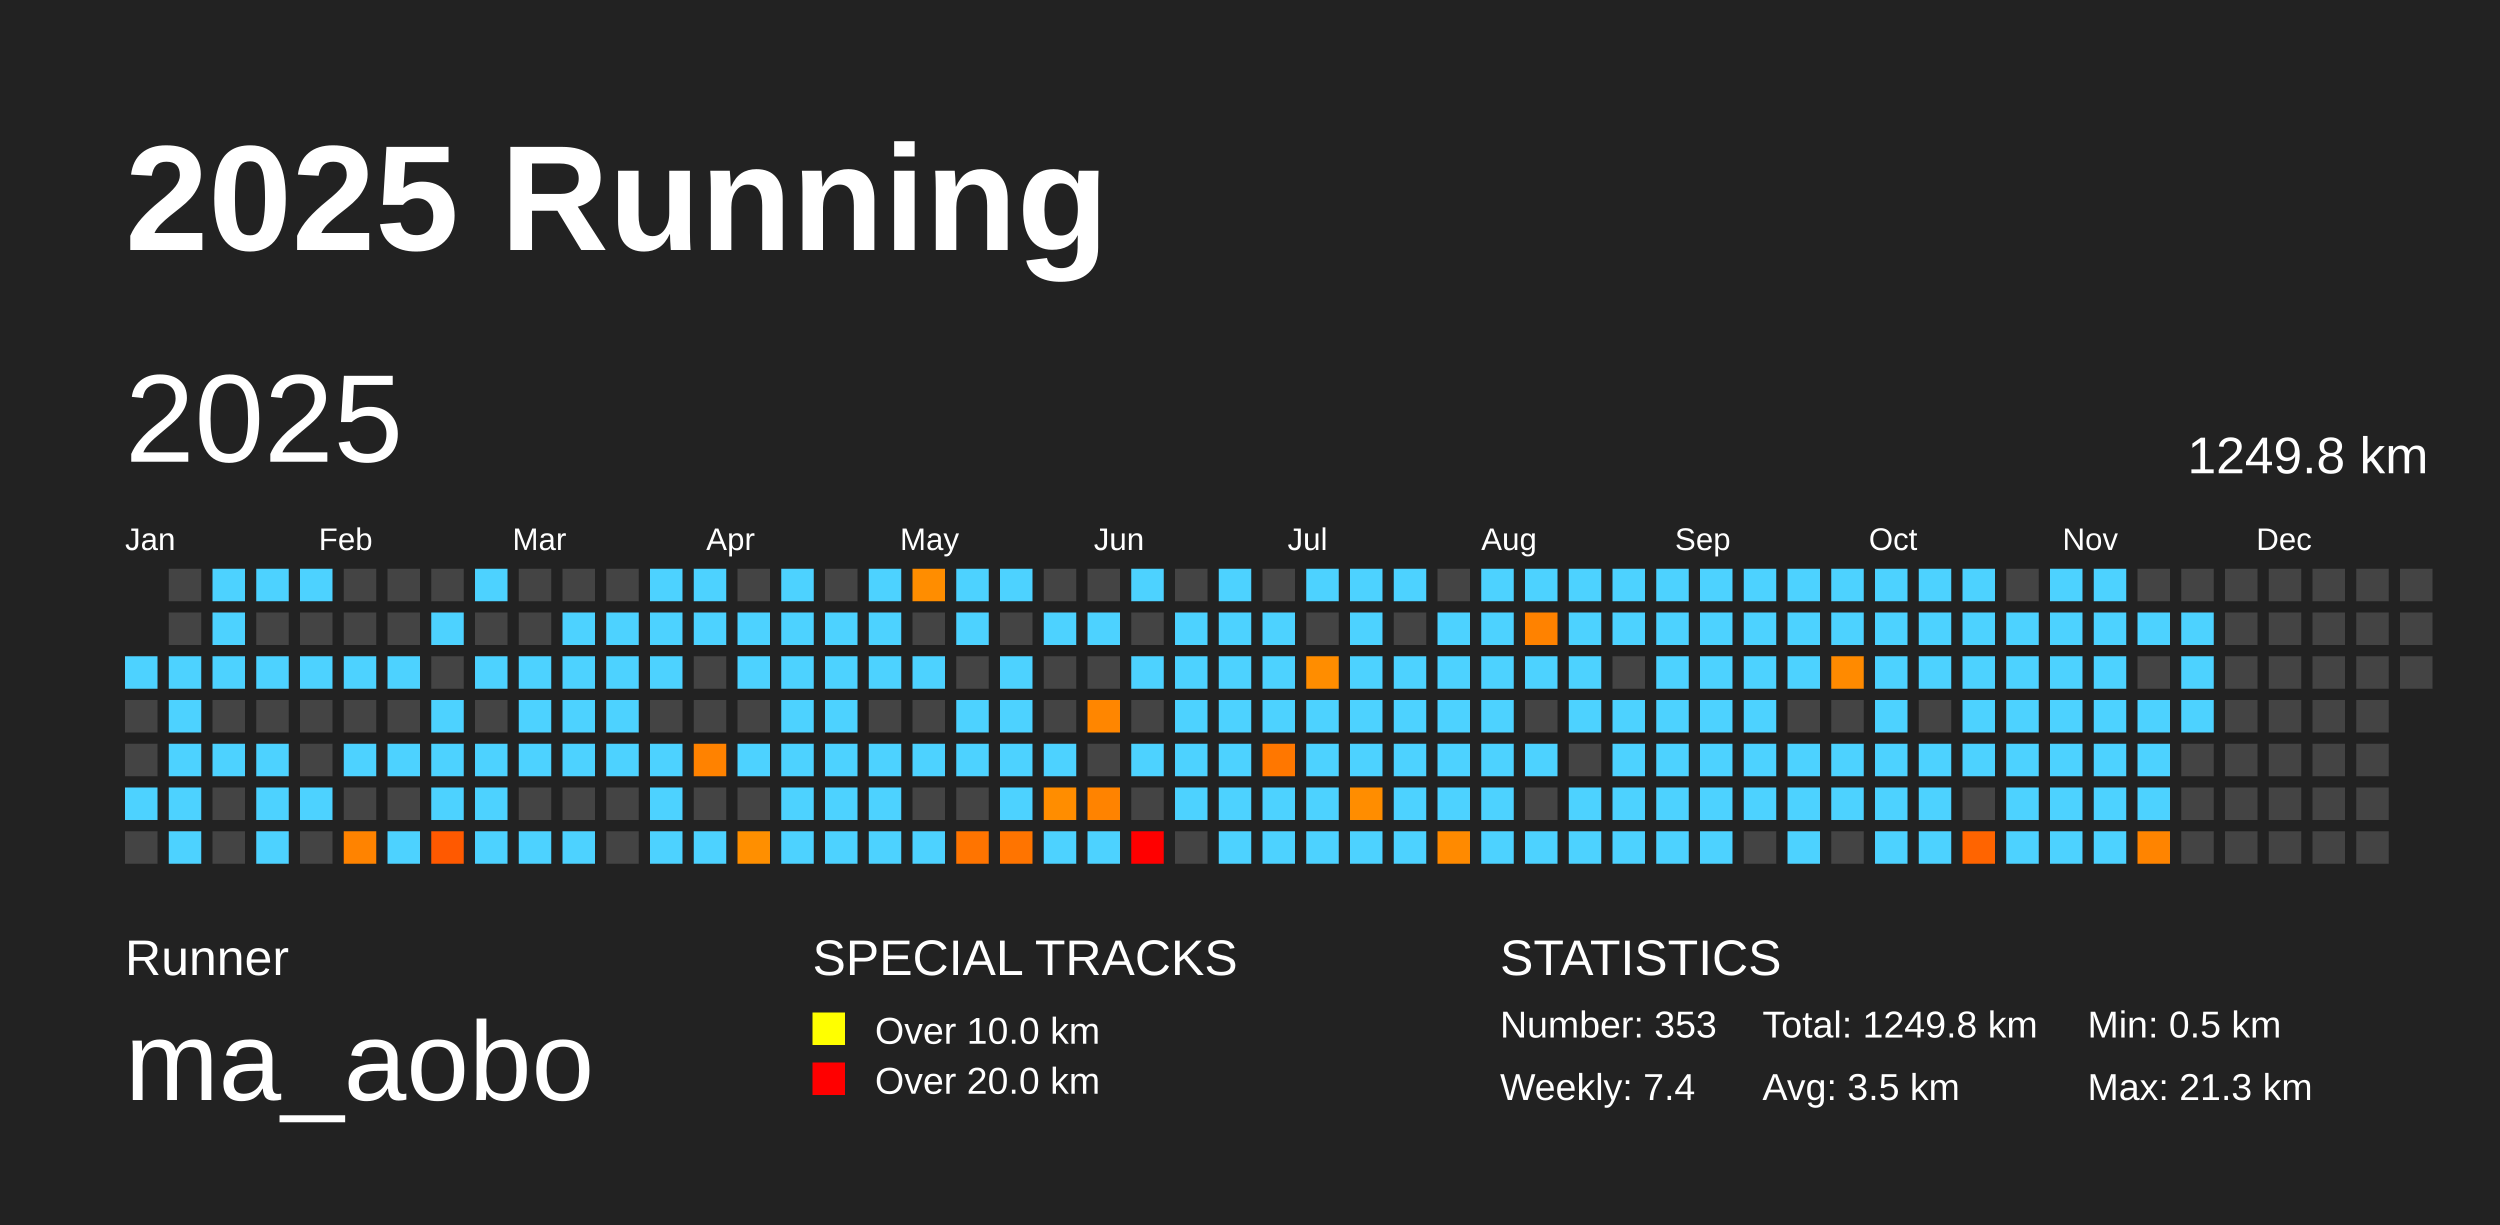
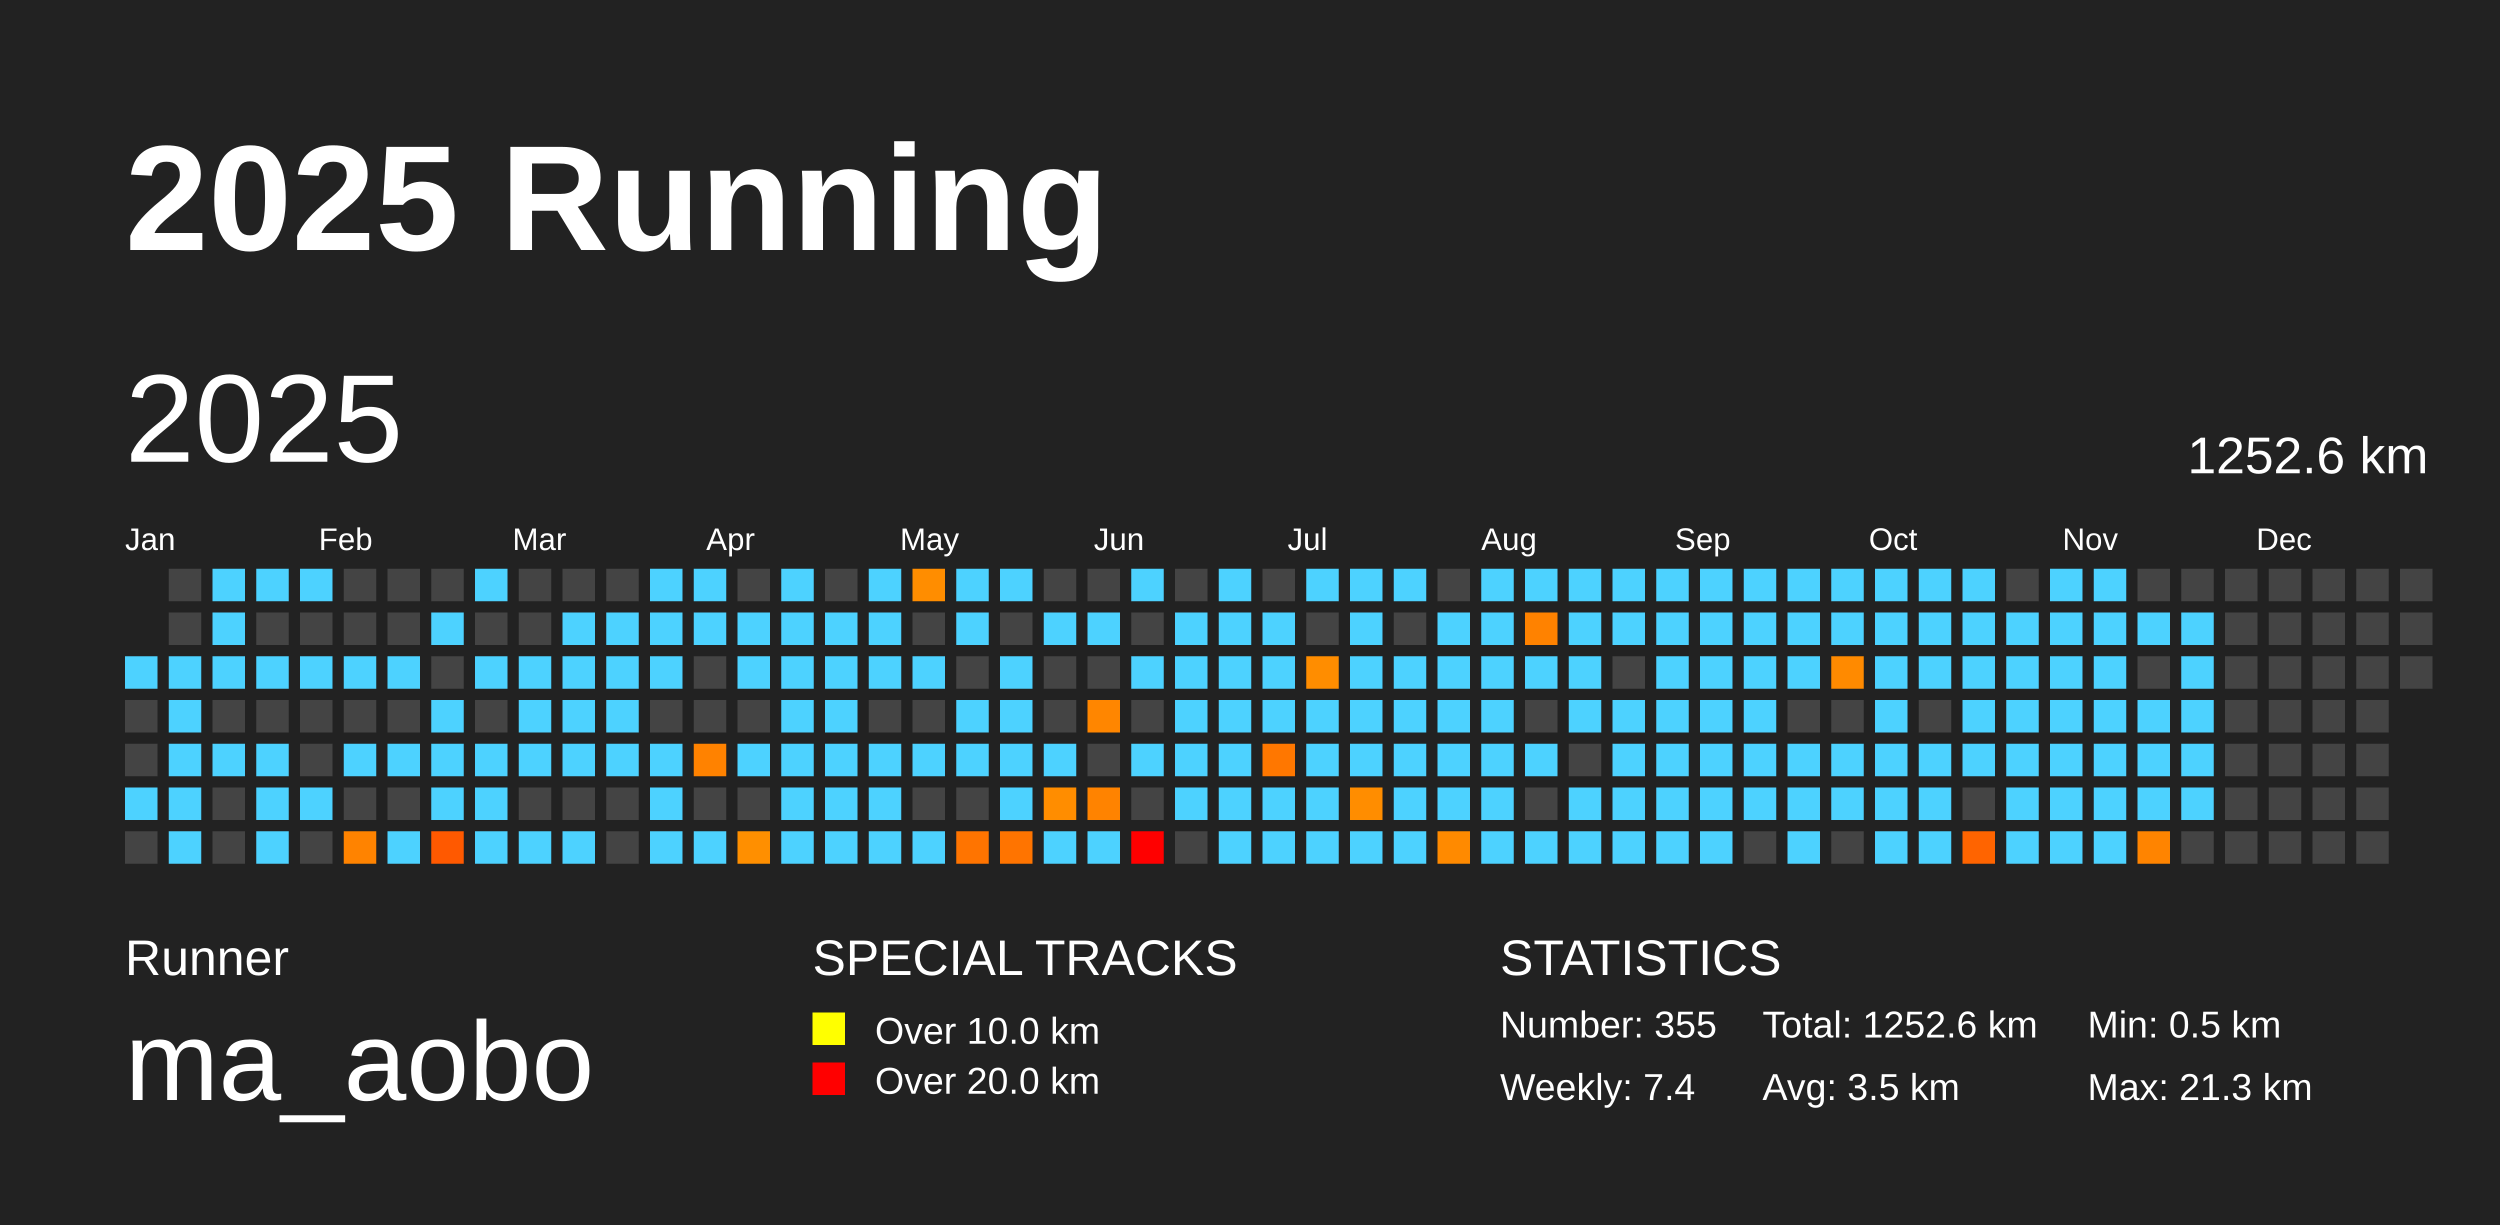
<svg xmlns="http://www.w3.org/2000/svg" baseProfile="full" height="98mm" version="1.1" viewBox="0,0,200,98" width="200mm">
  <defs />
  <rect fill="#222222" height="98" width="200" x="0" y="0" />
  <text fill="#FFFFFF" style="font-size:12px; font-family:Arial; font-weight:bold;" x="10" y="20">2025 Running</text>
  <text fill="#FFFFFF" style="font-size:4px; font-family:Arial" x="10" y="78">Runner</text>
  <text fill="#FFFFFF" style="font-size:9px; font-family:Arial" x="10" y="88">ma_aobo</text>
  <text fill="#FFFFFF" style="font-size:4px; font-family:Arial" x="65" y="78">SPECIAL TRACKS</text>
  <rect fill="yellow" height="2.6" width="2.6" x="65" y="81" />
  <text fill="#FFFFFF" style="font-size:3px; font-family:Arial" x="70" y="83.5">Over 10.0 km</text>
  <rect fill="red" height="2.6" width="2.6" x="65" y="85" />
  <text fill="#FFFFFF" style="font-size:3px; font-family:Arial" x="70" y="87.5">Over 20.0 km</text>
  <text fill="#FFFFFF" style="font-size:4px; font-family:Arial" x="120" y="78">STATISTICS</text>
-   <text fill="#FFFFFF" style="font-size:3px; font-family:Arial" x="120" y="83">Number: 353</text>
+   <text fill="#FFFFFF" style="font-size:3px; font-family:Arial" x="120" y="83">Number: 355</text>
  <text fill="#FFFFFF" style="font-size:3px; font-family:Arial" x="120" y="88">Weekly: 7.4</text>
-   <text fill="#FFFFFF" style="font-size:3px; font-family:Arial" x="141" y="83">Total: 1249.8 km</text>
+   <text fill="#FFFFFF" style="font-size:3px; font-family:Arial" x="141" y="83">Total: 1252.6 km</text>
  <text fill="#FFFFFF" style="font-size:3px; font-family:Arial" x="141" y="88">Avg: 3.5 km</text>
  <text fill="#FFFFFF" style="font-size:3px; font-family:Arial" x="167" y="83">Min: 0.5 km</text>
  <text fill="#FFFFFF" style="font-size:3px; font-family:Arial" x="167" y="88">Max: 21.3 km</text>
  <text dominant-baseline="hanging" fill="#FFFFFF" style="font-size:10.0px; font-family:Arial;" x="10" y="30">2025</text>
-   <text dominant-baseline="hanging" fill="#FFFFFF" style="font-size:4.125px; font-family:Arial;" x="175" y="35">1249.8 km</text>
+   <text dominant-baseline="hanging" fill="#FFFFFF" style="font-size:4.125px; font-family:Arial;" x="175" y="35">1252.6 km</text>
  <text fill="#FFFFFF" style="font-size:2.5px; font-family:Arial" x="10.0" y="44">Jan</text>
  <text fill="#FFFFFF" style="font-size:2.5px; font-family:Arial" x="25.5" y="44">Feb</text>
  <text fill="#FFFFFF" style="font-size:2.5px; font-family:Arial" x="41.0" y="44">Mar</text>
  <text fill="#FFFFFF" style="font-size:2.5px; font-family:Arial" x="56.5" y="44">Apr</text>
  <text fill="#FFFFFF" style="font-size:2.5px; font-family:Arial" x="72.0" y="44">May</text>
  <text fill="#FFFFFF" style="font-size:2.5px; font-family:Arial" x="87.5" y="44">Jun</text>
  <text fill="#FFFFFF" style="font-size:2.5px; font-family:Arial" x="103.0" y="44">Jul</text>
  <text fill="#FFFFFF" style="font-size:2.5px; font-family:Arial" x="118.5" y="44">Aug</text>
  <text fill="#FFFFFF" style="font-size:2.5px; font-family:Arial" x="134.0" y="44">Sep</text>
  <text fill="#FFFFFF" style="font-size:2.5px; font-family:Arial" x="149.5" y="44">Oct</text>
  <text fill="#FFFFFF" style="font-size:2.5px; font-family:Arial" x="165.0" y="44">Nov</text>
  <text fill="#FFFFFF" style="font-size:2.5px; font-family:Arial" x="180.5" y="44">Dec</text>
  <rect fill="#4dd2ff" height="2.6" width="2.6" x="10.0" y="52.5" />
  <rect fill="#444444" height="2.6" width="2.6" x="10.0" y="56.0" />
  <rect fill="#444444" height="2.6" width="2.6" x="10.0" y="59.5" />
  <rect fill="#4dd2ff" height="2.6" width="2.6" x="10.0" y="63.0" />
  <rect fill="#444444" height="2.6" width="2.6" x="10.0" y="66.5" />
  <rect fill="#444444" height="2.6" width="2.6" x="13.5" y="45.5" />
  <rect fill="#444444" height="2.6" width="2.6" x="13.5" y="49.0" />
  <rect fill="#4dd2ff" height="2.6" width="2.6" x="13.5" y="52.5" />
  <rect fill="#4dd2ff" height="2.6" width="2.6" x="13.5" y="56.0" />
  <rect fill="#4dd2ff" height="2.6" width="2.6" x="13.5" y="59.5" />
  <rect fill="#4dd2ff" height="2.6" width="2.6" x="13.5" y="63.0" />
  <rect fill="#4dd2ff" height="2.6" width="2.6" x="13.5" y="66.5" />
  <rect fill="#4dd2ff" height="2.6" width="2.6" x="17.0" y="45.5" />
  <rect fill="#4dd2ff" height="2.6" width="2.6" x="17.0" y="49.0" />
  <rect fill="#4dd2ff" height="2.6" width="2.6" x="17.0" y="52.5" />
  <rect fill="#444444" height="2.6" width="2.6" x="17.0" y="56.0" />
  <rect fill="#4dd2ff" height="2.6" width="2.6" x="17.0" y="59.5" />
  <rect fill="#444444" height="2.6" width="2.6" x="17.0" y="63.0" />
  <rect fill="#444444" height="2.6" width="2.6" x="17.0" y="66.5" />
  <rect fill="#4dd2ff" height="2.6" width="2.6" x="20.5" y="45.5" />
  <rect fill="#444444" height="2.6" width="2.6" x="20.5" y="49.0" />
  <rect fill="#4dd2ff" height="2.6" width="2.6" x="20.5" y="52.5" />
  <rect fill="#444444" height="2.6" width="2.6" x="20.5" y="56.0" />
  <rect fill="#4dd2ff" height="2.6" width="2.6" x="20.5" y="59.5" />
  <rect fill="#4dd2ff" height="2.6" width="2.6" x="20.5" y="63.0" />
  <rect fill="#4dd2ff" height="2.6" width="2.6" x="20.5" y="66.5" />
  <rect fill="#4dd2ff" height="2.6" width="2.6" x="24.0" y="45.5" />
  <rect fill="#444444" height="2.6" width="2.6" x="24.0" y="49.0" />
  <rect fill="#4dd2ff" height="2.6" width="2.6" x="24.0" y="52.5" />
  <rect fill="#444444" height="2.6" width="2.6" x="24.0" y="56.0" />
  <rect fill="#444444" height="2.6" width="2.6" x="24.0" y="59.5" />
  <rect fill="#4dd2ff" height="2.6" width="2.6" x="24.0" y="63.0" />
  <rect fill="#444444" height="2.6" width="2.6" x="24.0" y="66.5" />
  <rect fill="#444444" height="2.6" width="2.6" x="27.5" y="45.5" />
  <rect fill="#444444" height="2.6" width="2.6" x="27.5" y="49.0" />
  <rect fill="#4dd2ff" height="2.6" width="2.6" x="27.5" y="52.5" />
  <rect fill="#444444" height="2.6" width="2.6" x="27.5" y="56.0" />
  <rect fill="#4dd2ff" height="2.6" width="2.6" x="27.5" y="59.5" />
  <rect fill="#444444" height="2.6" width="2.6" x="27.5" y="63.0" />
  <rect fill="#ff8300" height="2.6" width="2.6" x="27.5" y="66.5" />
  <rect fill="#444444" height="2.6" width="2.6" x="31.0" y="45.5" />
  <rect fill="#444444" height="2.6" width="2.6" x="31.0" y="49.0" />
  <rect fill="#4dd2ff" height="2.6" width="2.6" x="31.0" y="52.5" />
  <rect fill="#444444" height="2.6" width="2.6" x="31.0" y="56.0" />
  <rect fill="#4dd2ff" height="2.6" width="2.6" x="31.0" y="59.5" />
  <rect fill="#444444" height="2.6" width="2.6" x="31.0" y="63.0" />
  <rect fill="#4dd2ff" height="2.6" width="2.6" x="31.0" y="66.5" />
  <rect fill="#444444" height="2.6" width="2.6" x="34.5" y="45.5" />
  <rect fill="#4dd2ff" height="2.6" width="2.6" x="34.5" y="49.0" />
  <rect fill="#444444" height="2.6" width="2.6" x="34.5" y="52.5" />
  <rect fill="#4dd2ff" height="2.6" width="2.6" x="34.5" y="56.0" />
  <rect fill="#4dd2ff" height="2.6" width="2.6" x="34.5" y="59.5" />
  <rect fill="#4dd2ff" height="2.6" width="2.6" x="34.5" y="63.0" />
  <rect fill="#ff5900" height="2.6" width="2.6" x="34.5" y="66.5" />
  <rect fill="#4dd2ff" height="2.6" width="2.6" x="38.0" y="45.5" />
  <rect fill="#444444" height="2.6" width="2.6" x="38.0" y="49.0" />
  <rect fill="#4dd2ff" height="2.6" width="2.6" x="38.0" y="52.5" />
  <rect fill="#444444" height="2.6" width="2.6" x="38.0" y="56.0" />
  <rect fill="#4dd2ff" height="2.6" width="2.6" x="38.0" y="59.5" />
  <rect fill="#4dd2ff" height="2.6" width="2.6" x="38.0" y="63.0" />
  <rect fill="#4dd2ff" height="2.6" width="2.6" x="38.0" y="66.5" />
  <rect fill="#444444" height="2.6" width="2.6" x="41.5" y="45.5" />
  <rect fill="#444444" height="2.6" width="2.6" x="41.5" y="49.0" />
  <rect fill="#4dd2ff" height="2.6" width="2.6" x="41.5" y="52.5" />
  <rect fill="#4dd2ff" height="2.6" width="2.6" x="41.5" y="56.0" />
  <rect fill="#4dd2ff" height="2.6" width="2.6" x="41.5" y="59.5" />
  <rect fill="#444444" height="2.6" width="2.6" x="41.5" y="63.0" />
  <rect fill="#4dd2ff" height="2.6" width="2.6" x="41.5" y="66.5" />
  <rect fill="#444444" height="2.6" width="2.6" x="45.0" y="45.5" />
  <rect fill="#4dd2ff" height="2.6" width="2.6" x="45.0" y="49.0" />
  <rect fill="#4dd2ff" height="2.6" width="2.6" x="45.0" y="52.5" />
  <rect fill="#4dd2ff" height="2.6" width="2.6" x="45.0" y="56.0" />
  <rect fill="#4dd2ff" height="2.6" width="2.6" x="45.0" y="59.5" />
  <rect fill="#444444" height="2.6" width="2.6" x="45.0" y="63.0" />
  <rect fill="#4dd2ff" height="2.6" width="2.6" x="45.0" y="66.5" />
  <rect fill="#444444" height="2.6" width="2.6" x="48.5" y="45.5" />
  <rect fill="#4dd2ff" height="2.6" width="2.6" x="48.5" y="49.0" />
  <rect fill="#4dd2ff" height="2.6" width="2.6" x="48.5" y="52.5" />
  <rect fill="#4dd2ff" height="2.6" width="2.6" x="48.5" y="56.0" />
  <rect fill="#4dd2ff" height="2.6" width="2.6" x="48.5" y="59.5" />
  <rect fill="#444444" height="2.6" width="2.6" x="48.5" y="63.0" />
  <rect fill="#444444" height="2.6" width="2.6" x="48.5" y="66.5" />
  <rect fill="#4dd2ff" height="2.6" width="2.6" x="52.0" y="45.5" />
  <rect fill="#4dd2ff" height="2.6" width="2.6" x="52.0" y="49.0" />
  <rect fill="#4dd2ff" height="2.6" width="2.6" x="52.0" y="52.5" />
  <rect fill="#444444" height="2.6" width="2.6" x="52.0" y="56.0" />
  <rect fill="#4dd2ff" height="2.6" width="2.6" x="52.0" y="59.5" />
  <rect fill="#4dd2ff" height="2.6" width="2.6" x="52.0" y="63.0" />
  <rect fill="#4dd2ff" height="2.6" width="2.6" x="52.0" y="66.5" />
  <rect fill="#4dd2ff" height="2.6" width="2.6" x="55.5" y="45.5" />
  <rect fill="#4dd2ff" height="2.6" width="2.6" x="55.5" y="49.0" />
  <rect fill="#444444" height="2.6" width="2.6" x="55.5" y="52.5" />
  <rect fill="#444444" height="2.6" width="2.6" x="55.5" y="56.0" />
  <rect fill="#ff8200" height="2.6" width="2.6" x="55.5" y="59.5" />
  <rect fill="#444444" height="2.6" width="2.6" x="55.5" y="63.0" />
  <rect fill="#4dd2ff" height="2.6" width="2.6" x="55.5" y="66.5" />
  <rect fill="#444444" height="2.6" width="2.6" x="59.0" y="45.5" />
  <rect fill="#4dd2ff" height="2.6" width="2.6" x="59.0" y="49.0" />
  <rect fill="#4dd2ff" height="2.6" width="2.6" x="59.0" y="52.5" />
  <rect fill="#444444" height="2.6" width="2.6" x="59.0" y="56.0" />
  <rect fill="#4dd2ff" height="2.6" width="2.6" x="59.0" y="59.5" />
  <rect fill="#444444" height="2.6" width="2.6" x="59.0" y="63.0" />
  <rect fill="#ff8f00" height="2.6" width="2.6" x="59.0" y="66.5" />
  <rect fill="#4dd2ff" height="2.6" width="2.6" x="62.5" y="45.5" />
  <rect fill="#4dd2ff" height="2.6" width="2.6" x="62.5" y="49.0" />
  <rect fill="#4dd2ff" height="2.6" width="2.6" x="62.5" y="52.5" />
  <rect fill="#4dd2ff" height="2.6" width="2.6" x="62.5" y="56.0" />
  <rect fill="#4dd2ff" height="2.6" width="2.6" x="62.5" y="59.5" />
  <rect fill="#4dd2ff" height="2.6" width="2.6" x="62.5" y="63.0" />
  <rect fill="#4dd2ff" height="2.6" width="2.6" x="62.5" y="66.5" />
  <rect fill="#444444" height="2.6" width="2.6" x="66.0" y="45.5" />
  <rect fill="#4dd2ff" height="2.6" width="2.6" x="66.0" y="49.0" />
  <rect fill="#4dd2ff" height="2.6" width="2.6" x="66.0" y="52.5" />
  <rect fill="#4dd2ff" height="2.6" width="2.6" x="66.0" y="56.0" />
  <rect fill="#4dd2ff" height="2.6" width="2.6" x="66.0" y="59.5" />
  <rect fill="#4dd2ff" height="2.6" width="2.6" x="66.0" y="63.0" />
  <rect fill="#4dd2ff" height="2.6" width="2.6" x="66.0" y="66.5" />
  <rect fill="#4dd2ff" height="2.6" width="2.6" x="69.5" y="45.5" />
  <rect fill="#4dd2ff" height="2.6" width="2.6" x="69.5" y="49.0" />
  <rect fill="#4dd2ff" height="2.6" width="2.6" x="69.5" y="52.5" />
  <rect fill="#444444" height="2.6" width="2.6" x="69.5" y="56.0" />
  <rect fill="#4dd2ff" height="2.6" width="2.6" x="69.5" y="59.5" />
  <rect fill="#4dd2ff" height="2.6" width="2.6" x="69.5" y="63.0" />
  <rect fill="#4dd2ff" height="2.6" width="2.6" x="69.5" y="66.5" />
  <rect fill="#ff8d00" height="2.6" width="2.6" x="73.0" y="45.5" />
  <rect fill="#444444" height="2.6" width="2.6" x="73.0" y="49.0" />
  <rect fill="#4dd2ff" height="2.6" width="2.6" x="73.0" y="52.5" />
  <rect fill="#444444" height="2.6" width="2.6" x="73.0" y="56.0" />
  <rect fill="#4dd2ff" height="2.6" width="2.6" x="73.0" y="59.5" />
  <rect fill="#444444" height="2.6" width="2.6" x="73.0" y="63.0" />
  <rect fill="#4dd2ff" height="2.6" width="2.6" x="73.0" y="66.5" />
  <rect fill="#4dd2ff" height="2.6" width="2.6" x="76.5" y="45.5" />
  <rect fill="#4dd2ff" height="2.6" width="2.6" x="76.5" y="49.0" />
  <rect fill="#444444" height="2.6" width="2.6" x="76.5" y="52.5" />
  <rect fill="#4dd2ff" height="2.6" width="2.6" x="76.5" y="56.0" />
  <rect fill="#4dd2ff" height="2.6" width="2.6" x="76.5" y="59.5" />
  <rect fill="#444444" height="2.6" width="2.6" x="76.5" y="63.0" />
  <rect fill="#ff7400" height="2.6" width="2.6" x="76.5" y="66.5" />
  <rect fill="#4dd2ff" height="2.6" width="2.6" x="80.0" y="45.5" />
  <rect fill="#444444" height="2.6" width="2.6" x="80.0" y="49.0" />
  <rect fill="#4dd2ff" height="2.6" width="2.6" x="80.0" y="52.5" />
  <rect fill="#4dd2ff" height="2.6" width="2.6" x="80.0" y="56.0" />
  <rect fill="#4dd2ff" height="2.6" width="2.6" x="80.0" y="59.5" />
  <rect fill="#4dd2ff" height="2.6" width="2.6" x="80.0" y="63.0" />
  <rect fill="#ff7400" height="2.6" width="2.6" x="80.0" y="66.5" />
  <rect fill="#444444" height="2.6" width="2.6" x="83.5" y="45.5" />
  <rect fill="#4dd2ff" height="2.6" width="2.6" x="83.5" y="49.0" />
  <rect fill="#444444" height="2.6" width="2.6" x="83.5" y="52.5" />
  <rect fill="#444444" height="2.6" width="2.6" x="83.5" y="56.0" />
  <rect fill="#4dd2ff" height="2.6" width="2.6" x="83.5" y="59.5" />
  <rect fill="#ff8d00" height="2.6" width="2.6" x="83.5" y="63.0" />
  <rect fill="#4dd2ff" height="2.6" width="2.6" x="83.5" y="66.5" />
  <rect fill="#444444" height="2.6" width="2.6" x="87.0" y="45.5" />
  <rect fill="#4dd2ff" height="2.6" width="2.6" x="87.0" y="49.0" />
  <rect fill="#444444" height="2.6" width="2.6" x="87.0" y="52.5" />
  <rect fill="#ff8600" height="2.6" width="2.6" x="87.0" y="56.0" />
  <rect fill="#444444" height="2.6" width="2.6" x="87.0" y="59.5" />
  <rect fill="#ff8300" height="2.6" width="2.6" x="87.0" y="63.0" />
  <rect fill="#4dd2ff" height="2.6" width="2.6" x="87.0" y="66.5" />
  <rect fill="#4dd2ff" height="2.6" width="2.6" x="90.5" y="45.5" />
  <rect fill="#444444" height="2.6" width="2.6" x="90.5" y="49.0" />
  <rect fill="#4dd2ff" height="2.6" width="2.6" x="90.5" y="52.5" />
  <rect fill="#444444" height="2.6" width="2.6" x="90.5" y="56.0" />
  <rect fill="#4dd2ff" height="2.6" width="2.6" x="90.5" y="59.5" />
  <rect fill="#444444" height="2.6" width="2.6" x="90.5" y="63.0" />
  <rect fill="red" height="2.6" width="2.6" x="90.5" y="66.5" />
  <rect fill="#444444" height="2.6" width="2.6" x="94.0" y="45.5" />
  <rect fill="#4dd2ff" height="2.6" width="2.6" x="94.0" y="49.0" />
  <rect fill="#4dd2ff" height="2.6" width="2.6" x="94.0" y="52.5" />
  <rect fill="#4dd2ff" height="2.6" width="2.6" x="94.0" y="56.0" />
  <rect fill="#4dd2ff" height="2.6" width="2.6" x="94.0" y="59.5" />
  <rect fill="#4dd2ff" height="2.6" width="2.6" x="94.0" y="63.0" />
  <rect fill="#444444" height="2.6" width="2.6" x="94.0" y="66.5" />
  <rect fill="#4dd2ff" height="2.6" width="2.6" x="97.5" y="45.5" />
  <rect fill="#4dd2ff" height="2.6" width="2.6" x="97.5" y="49.0" />
  <rect fill="#4dd2ff" height="2.6" width="2.6" x="97.5" y="52.5" />
  <rect fill="#4dd2ff" height="2.6" width="2.6" x="97.5" y="56.0" />
  <rect fill="#4dd2ff" height="2.6" width="2.6" x="97.5" y="59.5" />
  <rect fill="#4dd2ff" height="2.6" width="2.6" x="97.5" y="63.0" />
  <rect fill="#4dd2ff" height="2.6" width="2.6" x="97.5" y="66.5" />
  <rect fill="#444444" height="2.6" width="2.6" x="101.0" y="45.5" />
  <rect fill="#4dd2ff" height="2.6" width="2.6" x="101.0" y="49.0" />
  <rect fill="#4dd2ff" height="2.6" width="2.6" x="101.0" y="52.5" />
  <rect fill="#4dd2ff" height="2.6" width="2.6" x="101.0" y="56.0" />
  <rect fill="#ff7700" height="2.6" width="2.6" x="101.0" y="59.5" />
  <rect fill="#4dd2ff" height="2.6" width="2.6" x="101.0" y="63.0" />
  <rect fill="#4dd2ff" height="2.6" width="2.6" x="101.0" y="66.5" />
  <rect fill="#4dd2ff" height="2.6" width="2.6" x="104.5" y="45.5" />
  <rect fill="#444444" height="2.6" width="2.6" x="104.5" y="49.0" />
  <rect fill="#ff8d00" height="2.6" width="2.6" x="104.5" y="52.5" />
  <rect fill="#4dd2ff" height="2.6" width="2.6" x="104.5" y="56.0" />
  <rect fill="#4dd2ff" height="2.6" width="2.6" x="104.5" y="59.5" />
  <rect fill="#4dd2ff" height="2.6" width="2.6" x="104.5" y="63.0" />
  <rect fill="#4dd2ff" height="2.6" width="2.6" x="104.5" y="66.5" />
  <rect fill="#4dd2ff" height="2.6" width="2.6" x="108.0" y="45.5" />
  <rect fill="#4dd2ff" height="2.6" width="2.6" x="108.0" y="49.0" />
  <rect fill="#4dd2ff" height="2.6" width="2.6" x="108.0" y="52.5" />
  <rect fill="#4dd2ff" height="2.6" width="2.6" x="108.0" y="56.0" />
  <rect fill="#4dd2ff" height="2.6" width="2.6" x="108.0" y="59.5" />
  <rect fill="#ff8d00" height="2.6" width="2.6" x="108.0" y="63.0" />
  <rect fill="#4dd2ff" height="2.6" width="2.6" x="108.0" y="66.5" />
  <rect fill="#4dd2ff" height="2.6" width="2.6" x="111.5" y="45.5" />
  <rect fill="#444444" height="2.6" width="2.6" x="111.5" y="49.0" />
  <rect fill="#4dd2ff" height="2.6" width="2.6" x="111.5" y="52.5" />
  <rect fill="#4dd2ff" height="2.6" width="2.6" x="111.5" y="56.0" />
  <rect fill="#4dd2ff" height="2.6" width="2.6" x="111.5" y="59.5" />
  <rect fill="#4dd2ff" height="2.6" width="2.6" x="111.5" y="63.0" />
  <rect fill="#4dd2ff" height="2.6" width="2.6" x="111.5" y="66.5" />
  <rect fill="#444444" height="2.6" width="2.6" x="115.0" y="45.5" />
  <rect fill="#4dd2ff" height="2.6" width="2.6" x="115.0" y="49.0" />
  <rect fill="#4dd2ff" height="2.6" width="2.6" x="115.0" y="52.5" />
  <rect fill="#4dd2ff" height="2.6" width="2.6" x="115.0" y="56.0" />
  <rect fill="#4dd2ff" height="2.6" width="2.6" x="115.0" y="59.5" />
  <rect fill="#4dd2ff" height="2.6" width="2.6" x="115.0" y="63.0" />
  <rect fill="#ff8a00" height="2.6" width="2.6" x="115.0" y="66.5" />
  <rect fill="#4dd2ff" height="2.6" width="2.6" x="118.5" y="45.5" />
  <rect fill="#4dd2ff" height="2.6" width="2.6" x="118.5" y="49.0" />
  <rect fill="#4dd2ff" height="2.6" width="2.6" x="118.5" y="52.5" />
  <rect fill="#4dd2ff" height="2.6" width="2.6" x="118.5" y="56.0" />
  <rect fill="#4dd2ff" height="2.6" width="2.6" x="118.5" y="59.5" />
  <rect fill="#4dd2ff" height="2.6" width="2.6" x="118.5" y="63.0" />
  <rect fill="#4dd2ff" height="2.6" width="2.6" x="118.5" y="66.5" />
  <rect fill="#4dd2ff" height="2.6" width="2.6" x="122.0" y="45.5" />
  <rect fill="#ff8200" height="2.6" width="2.6" x="122.0" y="49.0" />
  <rect fill="#4dd2ff" height="2.6" width="2.6" x="122.0" y="52.5" />
  <rect fill="#444444" height="2.6" width="2.6" x="122.0" y="56.0" />
  <rect fill="#4dd2ff" height="2.6" width="2.6" x="122.0" y="59.5" />
  <rect fill="#444444" height="2.6" width="2.6" x="122.0" y="63.0" />
  <rect fill="#4dd2ff" height="2.6" width="2.6" x="122.0" y="66.5" />
  <rect fill="#4dd2ff" height="2.6" width="2.6" x="125.5" y="45.5" />
  <rect fill="#4dd2ff" height="2.6" width="2.6" x="125.5" y="49.0" />
  <rect fill="#4dd2ff" height="2.6" width="2.6" x="125.5" y="52.5" />
  <rect fill="#4dd2ff" height="2.6" width="2.6" x="125.5" y="56.0" />
  <rect fill="#444444" height="2.6" width="2.6" x="125.5" y="59.5" />
  <rect fill="#4dd2ff" height="2.6" width="2.6" x="125.5" y="63.0" />
  <rect fill="#4dd2ff" height="2.6" width="2.6" x="125.5" y="66.5" />
  <rect fill="#4dd2ff" height="2.6" width="2.6" x="129.0" y="45.5" />
  <rect fill="#4dd2ff" height="2.6" width="2.6" x="129.0" y="49.0" />
  <rect fill="#444444" height="2.6" width="2.6" x="129.0" y="52.5" />
  <rect fill="#4dd2ff" height="2.6" width="2.6" x="129.0" y="56.0" />
  <rect fill="#4dd2ff" height="2.6" width="2.6" x="129.0" y="59.5" />
  <rect fill="#4dd2ff" height="2.6" width="2.6" x="129.0" y="63.0" />
  <rect fill="#4dd2ff" height="2.6" width="2.6" x="129.0" y="66.5" />
  <rect fill="#4dd2ff" height="2.6" width="2.6" x="132.5" y="45.5" />
  <rect fill="#4dd2ff" height="2.6" width="2.6" x="132.5" y="49.0" />
  <rect fill="#4dd2ff" height="2.6" width="2.6" x="132.5" y="52.5" />
  <rect fill="#4dd2ff" height="2.6" width="2.6" x="132.5" y="56.0" />
  <rect fill="#4dd2ff" height="2.6" width="2.6" x="132.5" y="59.5" />
  <rect fill="#4dd2ff" height="2.6" width="2.6" x="132.5" y="63.0" />
  <rect fill="#4dd2ff" height="2.6" width="2.6" x="132.5" y="66.5" />
  <rect fill="#4dd2ff" height="2.6" width="2.6" x="136.0" y="45.5" />
  <rect fill="#4dd2ff" height="2.6" width="2.6" x="136.0" y="49.0" />
  <rect fill="#4dd2ff" height="2.6" width="2.6" x="136.0" y="52.5" />
  <rect fill="#4dd2ff" height="2.6" width="2.6" x="136.0" y="56.0" />
  <rect fill="#4dd2ff" height="2.6" width="2.6" x="136.0" y="59.5" />
  <rect fill="#4dd2ff" height="2.6" width="2.6" x="136.0" y="63.0" />
  <rect fill="#4dd2ff" height="2.6" width="2.6" x="136.0" y="66.5" />
  <rect fill="#4dd2ff" height="2.6" width="2.6" x="139.5" y="45.5" />
  <rect fill="#4dd2ff" height="2.6" width="2.6" x="139.5" y="49.0" />
  <rect fill="#4dd2ff" height="2.6" width="2.6" x="139.5" y="52.5" />
  <rect fill="#4dd2ff" height="2.6" width="2.6" x="139.5" y="56.0" />
  <rect fill="#4dd2ff" height="2.6" width="2.6" x="139.5" y="59.5" />
  <rect fill="#4dd2ff" height="2.6" width="2.6" x="139.5" y="63.0" />
  <rect fill="#444444" height="2.6" width="2.6" x="139.5" y="66.5" />
  <rect fill="#4dd2ff" height="2.6" width="2.6" x="143.0" y="45.5" />
  <rect fill="#4dd2ff" height="2.6" width="2.6" x="143.0" y="49.0" />
  <rect fill="#4dd2ff" height="2.6" width="2.6" x="143.0" y="52.5" />
  <rect fill="#444444" height="2.6" width="2.6" x="143.0" y="56.0" />
  <rect fill="#4dd2ff" height="2.6" width="2.6" x="143.0" y="59.5" />
  <rect fill="#4dd2ff" height="2.6" width="2.6" x="143.0" y="63.0" />
  <rect fill="#4dd2ff" height="2.6" width="2.6" x="143.0" y="66.5" />
  <rect fill="#4dd2ff" height="2.6" width="2.6" x="146.5" y="45.5" />
  <rect fill="#4dd2ff" height="2.6" width="2.6" x="146.5" y="49.0" />
  <rect fill="#ff8a00" height="2.6" width="2.6" x="146.5" y="52.5" />
  <rect fill="#444444" height="2.6" width="2.6" x="146.5" y="56.0" />
  <rect fill="#4dd2ff" height="2.6" width="2.6" x="146.5" y="59.5" />
  <rect fill="#4dd2ff" height="2.6" width="2.6" x="146.5" y="63.0" />
  <rect fill="#444444" height="2.6" width="2.6" x="146.5" y="66.5" />
  <rect fill="#4dd2ff" height="2.6" width="2.6" x="150.0" y="45.5" />
  <rect fill="#4dd2ff" height="2.6" width="2.6" x="150.0" y="49.0" />
  <rect fill="#4dd2ff" height="2.6" width="2.6" x="150.0" y="52.5" />
  <rect fill="#4dd2ff" height="2.6" width="2.6" x="150.0" y="56.0" />
  <rect fill="#4dd2ff" height="2.6" width="2.6" x="150.0" y="59.5" />
  <rect fill="#4dd2ff" height="2.6" width="2.6" x="150.0" y="63.0" />
  <rect fill="#4dd2ff" height="2.6" width="2.6" x="150.0" y="66.5" />
  <rect fill="#4dd2ff" height="2.6" width="2.6" x="153.5" y="45.5" />
  <rect fill="#4dd2ff" height="2.6" width="2.6" x="153.5" y="49.0" />
  <rect fill="#4dd2ff" height="2.6" width="2.6" x="153.5" y="52.5" />
  <rect fill="#444444" height="2.6" width="2.6" x="153.5" y="56.0" />
  <rect fill="#4dd2ff" height="2.6" width="2.6" x="153.5" y="59.5" />
  <rect fill="#4dd2ff" height="2.6" width="2.6" x="153.5" y="63.0" />
  <rect fill="#4dd2ff" height="2.6" width="2.6" x="153.5" y="66.5" />
  <rect fill="#4dd2ff" height="2.6" width="2.6" x="157.0" y="45.5" />
  <rect fill="#4dd2ff" height="2.6" width="2.6" x="157.0" y="49.0" />
  <rect fill="#4dd2ff" height="2.6" width="2.6" x="157.0" y="52.5" />
  <rect fill="#4dd2ff" height="2.6" width="2.6" x="157.0" y="56.0" />
  <rect fill="#4dd2ff" height="2.6" width="2.6" x="157.0" y="59.5" />
  <rect fill="#444444" height="2.6" width="2.6" x="157.0" y="63.0" />
  <rect fill="#ff6400" height="2.6" width="2.6" x="157.0" y="66.5" />
  <rect fill="#444444" height="2.6" width="2.6" x="160.5" y="45.5" />
  <rect fill="#4dd2ff" height="2.6" width="2.6" x="160.5" y="49.0" />
  <rect fill="#4dd2ff" height="2.6" width="2.6" x="160.5" y="52.5" />
  <rect fill="#4dd2ff" height="2.6" width="2.6" x="160.5" y="56.0" />
  <rect fill="#4dd2ff" height="2.6" width="2.6" x="160.5" y="59.5" />
  <rect fill="#4dd2ff" height="2.6" width="2.6" x="160.5" y="63.0" />
  <rect fill="#4dd2ff" height="2.6" width="2.6" x="160.5" y="66.5" />
  <rect fill="#4dd2ff" height="2.6" width="2.6" x="164.0" y="45.5" />
  <rect fill="#4dd2ff" height="2.6" width="2.6" x="164.0" y="49.0" />
  <rect fill="#4dd2ff" height="2.6" width="2.6" x="164.0" y="52.5" />
  <rect fill="#4dd2ff" height="2.6" width="2.6" x="164.0" y="56.0" />
  <rect fill="#4dd2ff" height="2.6" width="2.6" x="164.0" y="59.5" />
  <rect fill="#4dd2ff" height="2.6" width="2.6" x="164.0" y="63.0" />
  <rect fill="#4dd2ff" height="2.6" width="2.6" x="164.0" y="66.5" />
  <rect fill="#4dd2ff" height="2.6" width="2.6" x="167.5" y="45.5" />
  <rect fill="#4dd2ff" height="2.6" width="2.6" x="167.5" y="49.0" />
  <rect fill="#4dd2ff" height="2.6" width="2.6" x="167.5" y="52.5" />
  <rect fill="#4dd2ff" height="2.6" width="2.6" x="167.5" y="56.0" />
  <rect fill="#4dd2ff" height="2.6" width="2.6" x="167.5" y="59.5" />
  <rect fill="#4dd2ff" height="2.6" width="2.6" x="167.5" y="63.0" />
  <rect fill="#4dd2ff" height="2.6" width="2.6" x="167.5" y="66.5" />
  <rect fill="#444444" height="2.6" width="2.6" x="171.0" y="45.5" />
  <rect fill="#4dd2ff" height="2.6" width="2.6" x="171.0" y="49.0" />
  <rect fill="#444444" height="2.6" width="2.6" x="171.0" y="52.5" />
  <rect fill="#4dd2ff" height="2.6" width="2.6" x="171.0" y="56.0" />
  <rect fill="#4dd2ff" height="2.6" width="2.6" x="171.0" y="59.5" />
  <rect fill="#4dd2ff" height="2.6" width="2.6" x="171.0" y="63.0" />
  <rect fill="#ff8400" height="2.6" width="2.6" x="171.0" y="66.5" />
  <rect fill="#444444" height="2.6" width="2.6" x="174.5" y="45.5" />
  <rect fill="#4dd2ff" height="2.6" width="2.6" x="174.5" y="49.0" />
  <rect fill="#4dd2ff" height="2.6" width="2.6" x="174.5" y="52.5" />
  <rect fill="#4dd2ff" height="2.6" width="2.6" x="174.5" y="56.0" />
-   <rect fill="#444444" height="2.6" width="2.6" x="174.5" y="59.5" />
-   <rect fill="#444444" height="2.6" width="2.6" x="174.5" y="63.0" />
+   <rect fill="#4dd2ff" height="2.6" width="2.6" x="174.5" y="59.5" />
+   <rect fill="#4dd2ff" height="2.6" width="2.6" x="174.5" y="63.0" />
  <rect fill="#444444" height="2.6" width="2.6" x="174.5" y="66.5" />
  <rect fill="#444444" height="2.6" width="2.6" x="178.0" y="45.5" />
  <rect fill="#444444" height="2.6" width="2.6" x="178.0" y="49.0" />
  <rect fill="#444444" height="2.6" width="2.6" x="178.0" y="52.5" />
  <rect fill="#444444" height="2.6" width="2.6" x="178.0" y="56.0" />
  <rect fill="#444444" height="2.6" width="2.6" x="178.0" y="59.5" />
  <rect fill="#444444" height="2.6" width="2.6" x="178.0" y="63.0" />
  <rect fill="#444444" height="2.6" width="2.6" x="178.0" y="66.5" />
  <rect fill="#444444" height="2.6" width="2.6" x="181.5" y="45.5" />
  <rect fill="#444444" height="2.6" width="2.6" x="181.5" y="49.0" />
  <rect fill="#444444" height="2.6" width="2.6" x="181.5" y="52.5" />
  <rect fill="#444444" height="2.6" width="2.6" x="181.5" y="56.0" />
  <rect fill="#444444" height="2.6" width="2.6" x="181.5" y="59.5" />
  <rect fill="#444444" height="2.6" width="2.6" x="181.5" y="63.0" />
  <rect fill="#444444" height="2.6" width="2.6" x="181.5" y="66.5" />
  <rect fill="#444444" height="2.6" width="2.6" x="185.0" y="45.5" />
  <rect fill="#444444" height="2.6" width="2.6" x="185.0" y="49.0" />
  <rect fill="#444444" height="2.6" width="2.6" x="185.0" y="52.5" />
  <rect fill="#444444" height="2.6" width="2.6" x="185.0" y="56.0" />
  <rect fill="#444444" height="2.6" width="2.6" x="185.0" y="59.5" />
  <rect fill="#444444" height="2.6" width="2.6" x="185.0" y="63.0" />
  <rect fill="#444444" height="2.6" width="2.6" x="185.0" y="66.5" />
  <rect fill="#444444" height="2.6" width="2.6" x="188.5" y="45.5" />
  <rect fill="#444444" height="2.6" width="2.6" x="188.5" y="49.0" />
  <rect fill="#444444" height="2.6" width="2.6" x="188.5" y="52.5" />
  <rect fill="#444444" height="2.6" width="2.6" x="188.5" y="56.0" />
  <rect fill="#444444" height="2.6" width="2.6" x="188.5" y="59.5" />
  <rect fill="#444444" height="2.6" width="2.6" x="188.5" y="63.0" />
  <rect fill="#444444" height="2.6" width="2.6" x="188.5" y="66.5" />
  <rect fill="#444444" height="2.6" width="2.6" x="192.0" y="45.5" />
  <rect fill="#444444" height="2.6" width="2.6" x="192.0" y="49.0" />
  <rect fill="#444444" height="2.6" width="2.6" x="192.0" y="52.5" />
</svg>
